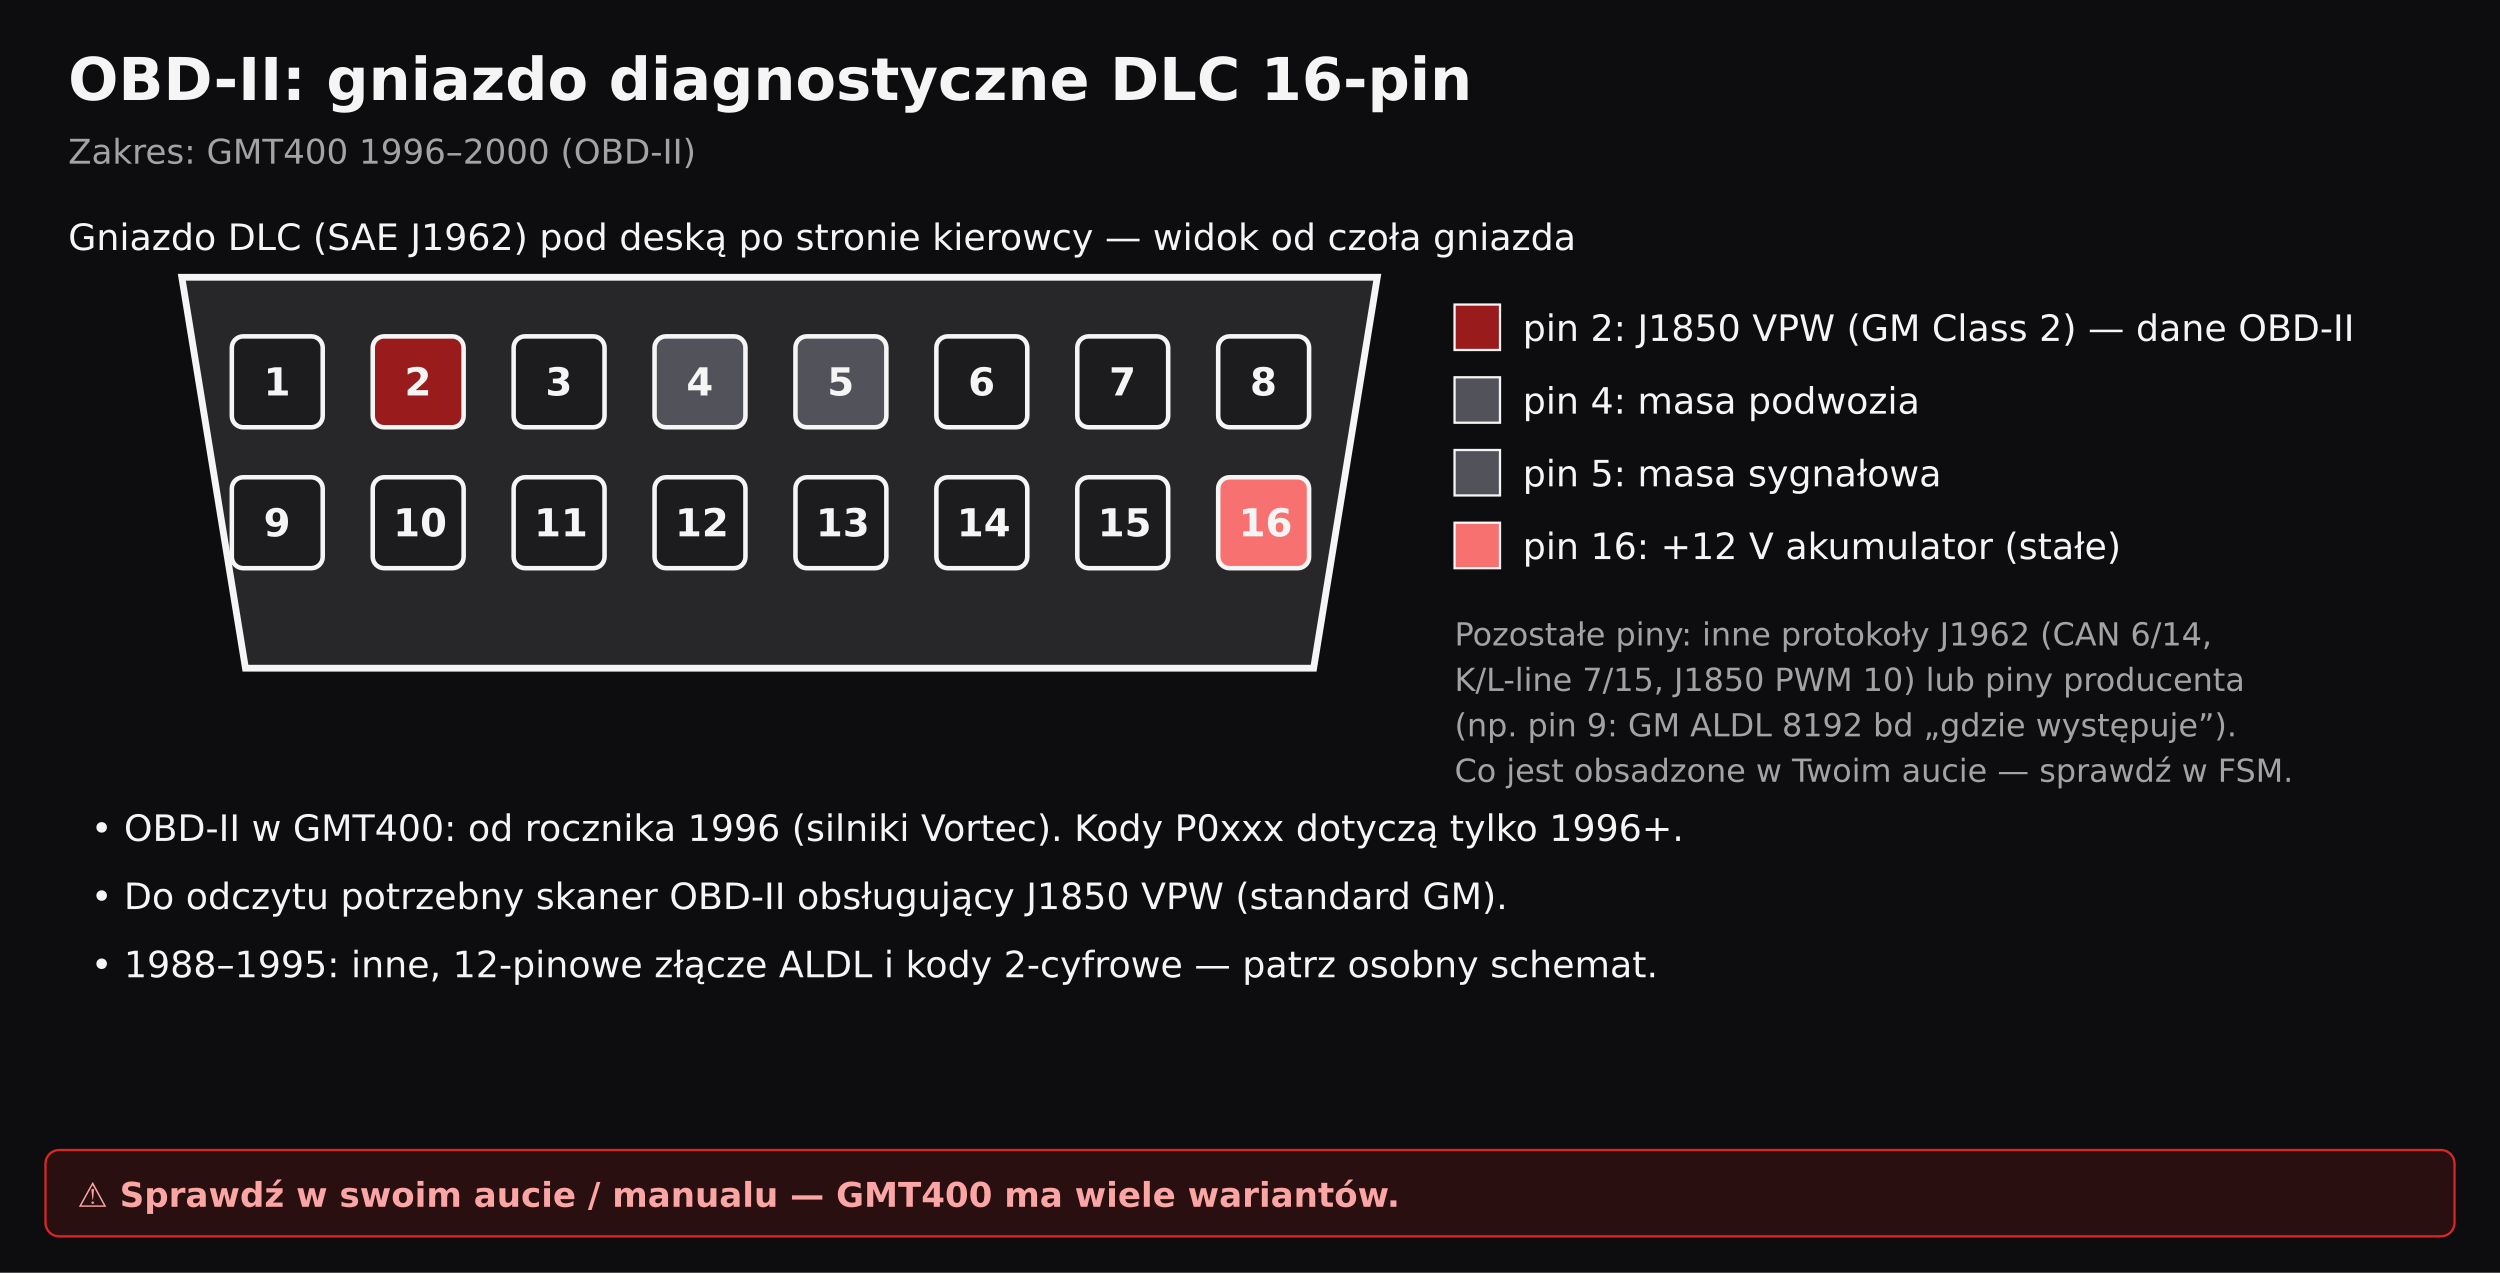
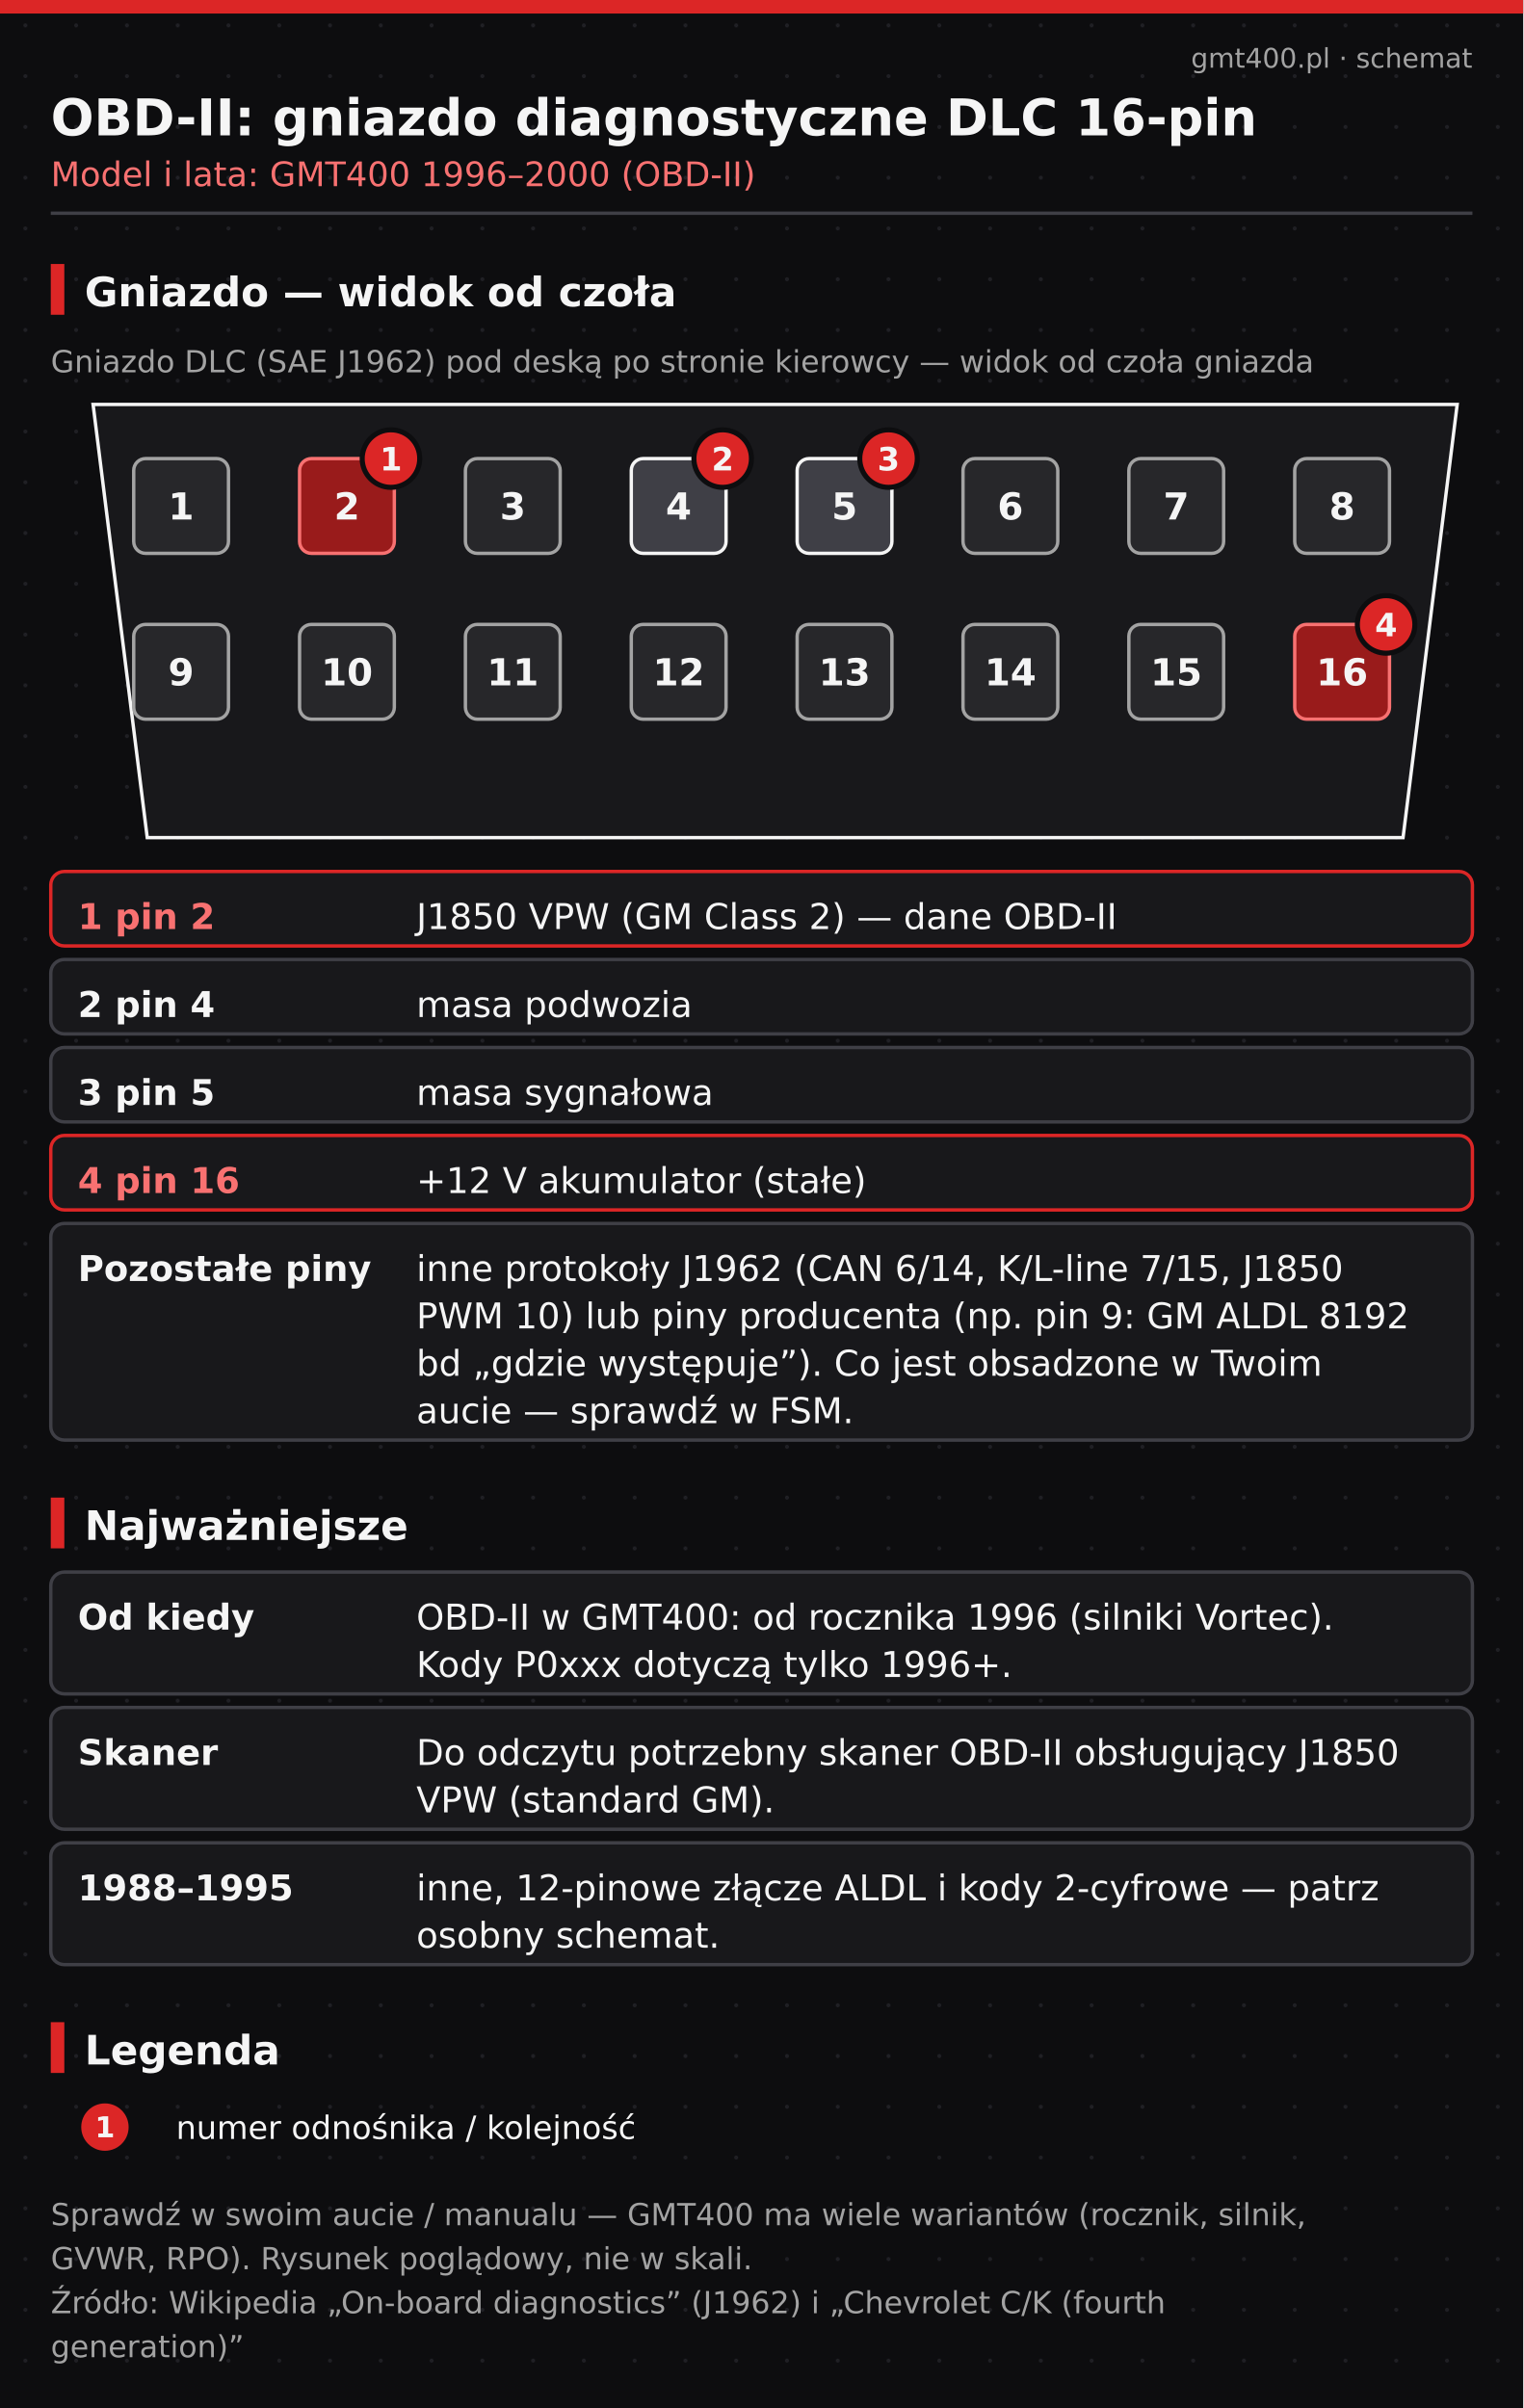
- <svg xmlns="http://www.w3.org/2000/svg" viewBox="0 0 1100 560" width="1100" height="560" role="img" aria-label="OBD-II: gniazdo diagnostyczne DLC 16-pin">
-   <rect width="1100" height="560" fill="#0d0d0f" />
-   <g font-family="DejaVu Sans, Arial, sans-serif" fill="#f5f5f5">
-     <text x="30" y="44" font-size="26" font-weight="bold">OBD-II: gniazdo diagnostyczne DLC 16-pin</text>
-     <text x="30" y="72" font-size="15" fill="#a3a3a3">Zakres: GMT400 1996–2000 (OBD-II)</text>
-     <text x="30" y="110" font-size="16">Gniazdo DLC (SAE J1962) pod deską po stronie kierowcy — widok od czoła gniazda</text>
-     <path d="M80 122 H 606 L 578 294 H 108 Z" fill="#27272a" stroke="#f5f5f5" stroke-width="3" />
-     <rect x="102" y="148" width="40" height="40" rx="5" fill="#1c1c1f" stroke="#f5f5f5" stroke-width="2" />
-     <text x="116" y="174" font-size="17" font-weight="bold">1</text>
-     <rect x="164" y="148" width="40" height="40" rx="5" fill="#991b1b" stroke="#f5f5f5" stroke-width="2" />
-     <text x="178" y="174" font-size="17" font-weight="bold">2</text>
-     <rect x="226" y="148" width="40" height="40" rx="5" fill="#1c1c1f" stroke="#f5f5f5" stroke-width="2" />
-     <text x="240" y="174" font-size="17" font-weight="bold">3</text>
-     <rect x="288" y="148" width="40" height="40" rx="5" fill="#52525b" stroke="#f5f5f5" stroke-width="2" />
-     <text x="302" y="174" font-size="17" font-weight="bold">4</text>
-     <rect x="350" y="148" width="40" height="40" rx="5" fill="#52525b" stroke="#f5f5f5" stroke-width="2" />
-     <text x="364" y="174" font-size="17" font-weight="bold">5</text>
-     <rect x="412" y="148" width="40" height="40" rx="5" fill="#1c1c1f" stroke="#f5f5f5" stroke-width="2" />
-     <text x="426" y="174" font-size="17" font-weight="bold">6</text>
-     <rect x="474" y="148" width="40" height="40" rx="5" fill="#1c1c1f" stroke="#f5f5f5" stroke-width="2" />
-     <text x="488" y="174" font-size="17" font-weight="bold">7</text>
-     <rect x="536" y="148" width="40" height="40" rx="5" fill="#1c1c1f" stroke="#f5f5f5" stroke-width="2" />
-     <text x="550" y="174" font-size="17" font-weight="bold">8</text>
-     <rect x="102" y="210" width="40" height="40" rx="5" fill="#1c1c1f" stroke="#f5f5f5" stroke-width="2" />
-     <text x="116" y="236" font-size="17" font-weight="bold">9</text>
-     <rect x="164" y="210" width="40" height="40" rx="5" fill="#1c1c1f" stroke="#f5f5f5" stroke-width="2" />
-     <text x="173" y="236" font-size="17" font-weight="bold">10</text>
-     <rect x="226" y="210" width="40" height="40" rx="5" fill="#1c1c1f" stroke="#f5f5f5" stroke-width="2" />
-     <text x="235" y="236" font-size="17" font-weight="bold">11</text>
-     <rect x="288" y="210" width="40" height="40" rx="5" fill="#1c1c1f" stroke="#f5f5f5" stroke-width="2" />
-     <text x="297" y="236" font-size="17" font-weight="bold">12</text>
-     <rect x="350" y="210" width="40" height="40" rx="5" fill="#1c1c1f" stroke="#f5f5f5" stroke-width="2" />
-     <text x="359" y="236" font-size="17" font-weight="bold">13</text>
-     <rect x="412" y="210" width="40" height="40" rx="5" fill="#1c1c1f" stroke="#f5f5f5" stroke-width="2" />
-     <text x="421" y="236" font-size="17" font-weight="bold">14</text>
-     <rect x="474" y="210" width="40" height="40" rx="5" fill="#1c1c1f" stroke="#f5f5f5" stroke-width="2" />
-     <text x="483" y="236" font-size="17" font-weight="bold">15</text>
-     <rect x="536" y="210" width="40" height="40" rx="5" fill="#f87171" stroke="#f5f5f5" stroke-width="2" />
-     <text x="545" y="236" font-size="17" font-weight="bold">16</text>
-     <rect x="640" y="134" width="20" height="20" fill="#991b1b" stroke="#f5f5f5" />
-     <text x="670" y="150" font-size="16">pin 2: J1850 VPW (GM Class 2) — dane OBD-II</text>
-     <rect x="640" y="166" width="20" height="20" fill="#52525b" stroke="#f5f5f5" />
-     <text x="670" y="182" font-size="16">pin 4: masa podwozia</text>
-     <rect x="640" y="198" width="20" height="20" fill="#52525b" stroke="#f5f5f5" />
-     <text x="670" y="214" font-size="16">pin 5: masa sygnałowa</text>
-     <rect x="640" y="230" width="20" height="20" fill="#f87171" stroke="#f5f5f5" />
-     <text x="670" y="246" font-size="16">pin 16: +12 V akumulator (stałe)</text>
-     <text x="640" y="284" font-size="14" fill="#a3a3a3">Pozostałe piny: inne protokoły J1962 (CAN 6/14,</text>
-     <text x="640" y="304" font-size="14" fill="#a3a3a3">K/L-line 7/15, J1850 PWM 10) lub piny producenta</text>
-     <text x="640" y="324" font-size="14" fill="#a3a3a3">(np. pin 9: GM ALDL 8192 bd „gdzie występuje”).</text>
-     <text x="640" y="344" font-size="14" fill="#a3a3a3">Co jest obsadzone w Twoim aucie — sprawdź w FSM.</text>
-     <text x="40" y="370" font-size="16">• OBD-II w GMT400: od rocznika 1996 (silniki Vortec). Kody P0xxx dotyczą tylko 1996+.</text>
-     <text x="40" y="400" font-size="16">• Do odczytu potrzebny skaner OBD-II obsługujący J1850 VPW (standard GM).</text>
-     <text x="40" y="430" font-size="16">• 1988–1995: inne, 12-pinowe złącze ALDL i kody 2-cyfrowe — patrz osobny schemat.</text>
-     <rect x="20" y="506" width="1060" height="38" rx="6" fill="#2a0f10" stroke="#dc2626" />
-     <text x="34" y="531" font-size="15" font-weight="bold" fill="#fca5a5">⚠ Sprawdź w swoim aucie / manualu — GMT400 ma wiele wariantów.</text>
+ <svg xmlns="http://www.w3.org/2000/svg" viewBox="0 0 900 1423" width="900" height="1423" role="img" aria-label="OBD-II: gniazdo diagnostyczne DLC 16-pin">
+   <defs>
+     <pattern id="g" width="30" height="30" patternUnits="userSpaceOnUse">
+       <circle cx="15" cy="15" r="1.2" fill="#1f1f24" />
+     </pattern>
+   </defs>
+   <rect width="900" height="1423" fill="#0d0d0f" />
+   <rect width="900" height="1423" fill="url(#g)" />
+   <g font-family="DejaVu Sans, Arial, sans-serif">
+     <rect x="0" y="0" width="900" height="8" fill="#dc2626" />
+     <text x="870" y="40" font-size="16" fill="#a3a3a3" text-anchor="end">gmt400.pl · schemat</text>
+     <text x="30" y="80" font-size="30" fill="#f5f5f5" font-weight="bold">OBD-II: gniazdo diagnostyczne DLC 16-pin</text>
+     <text x="30" y="110" font-size="20" fill="#f87171">Model i lata: GMT400 1996–2000 (OBD-II)</text>
+     <line x1="30" y1="126" x2="870" y2="126" stroke="#3f3f46" stroke-width="2" />
+     <rect x="30" y="156" width="8" height="30" fill="#dc2626" />
+     <text x="50" y="181" font-size="24" fill="#f5f5f5" font-weight="bold">Gniazdo — widok od czoła</text>
+     <text x="30" y="220" font-size="18" fill="#a3a3a3">Gniazdo DLC (SAE J1962) pod deską po stronie kierowcy — widok od czoła gniazda</text>
+     <path d="M55 239 H 861 L 829 495 H 87 Z" fill="#18181b" stroke="#f5f5f5" stroke-width="2" />
+     <rect x="79" y="271" width="56" height="56" rx="7" fill="#27272a" stroke="#a3a3a3" stroke-width="2" />
+     <text x="107" y="307" font-size="22" fill="#f5f5f5" font-weight="bold" text-anchor="middle">1</text>
+     <rect x="177" y="271" width="56" height="56" rx="7" fill="#991b1b" stroke="#f87171" stroke-width="2" />
+     <text x="205" y="307" font-size="22" fill="#f5f5f5" font-weight="bold" text-anchor="middle">2</text>
+     <rect x="275" y="271" width="56" height="56" rx="7" fill="#27272a" stroke="#a3a3a3" stroke-width="2" />
+     <text x="303" y="307" font-size="22" fill="#f5f5f5" font-weight="bold" text-anchor="middle">3</text>
+     <rect x="373" y="271" width="56" height="56" rx="7" fill="#3f3f46" stroke="#f5f5f5" stroke-width="2" />
+     <text x="401" y="307" font-size="22" fill="#f5f5f5" font-weight="bold" text-anchor="middle">4</text>
+     <rect x="471" y="271" width="56" height="56" rx="7" fill="#3f3f46" stroke="#f5f5f5" stroke-width="2" />
+     <text x="499" y="307" font-size="22" fill="#f5f5f5" font-weight="bold" text-anchor="middle">5</text>
+     <rect x="569" y="271" width="56" height="56" rx="7" fill="#27272a" stroke="#a3a3a3" stroke-width="2" />
+     <text x="597" y="307" font-size="22" fill="#f5f5f5" font-weight="bold" text-anchor="middle">6</text>
+     <rect x="667" y="271" width="56" height="56" rx="7" fill="#27272a" stroke="#a3a3a3" stroke-width="2" />
+     <text x="695" y="307" font-size="22" fill="#f5f5f5" font-weight="bold" text-anchor="middle">7</text>
+     <rect x="765" y="271" width="56" height="56" rx="7" fill="#27272a" stroke="#a3a3a3" stroke-width="2" />
+     <text x="793" y="307" font-size="22" fill="#f5f5f5" font-weight="bold" text-anchor="middle">8</text>
+     <rect x="79" y="369" width="56" height="56" rx="7" fill="#27272a" stroke="#a3a3a3" stroke-width="2" />
+     <text x="107" y="405" font-size="22" fill="#f5f5f5" font-weight="bold" text-anchor="middle">9</text>
+     <rect x="177" y="369" width="56" height="56" rx="7" fill="#27272a" stroke="#a3a3a3" stroke-width="2" />
+     <text x="205" y="405" font-size="22" fill="#f5f5f5" font-weight="bold" text-anchor="middle">10</text>
+     <rect x="275" y="369" width="56" height="56" rx="7" fill="#27272a" stroke="#a3a3a3" stroke-width="2" />
+     <text x="303" y="405" font-size="22" fill="#f5f5f5" font-weight="bold" text-anchor="middle">11</text>
+     <rect x="373" y="369" width="56" height="56" rx="7" fill="#27272a" stroke="#a3a3a3" stroke-width="2" />
+     <text x="401" y="405" font-size="22" fill="#f5f5f5" font-weight="bold" text-anchor="middle">12</text>
+     <rect x="471" y="369" width="56" height="56" rx="7" fill="#27272a" stroke="#a3a3a3" stroke-width="2" />
+     <text x="499" y="405" font-size="22" fill="#f5f5f5" font-weight="bold" text-anchor="middle">13</text>
+     <rect x="569" y="369" width="56" height="56" rx="7" fill="#27272a" stroke="#a3a3a3" stroke-width="2" />
+     <text x="597" y="405" font-size="22" fill="#f5f5f5" font-weight="bold" text-anchor="middle">14</text>
+     <rect x="667" y="369" width="56" height="56" rx="7" fill="#27272a" stroke="#a3a3a3" stroke-width="2" />
+     <text x="695" y="405" font-size="22" fill="#f5f5f5" font-weight="bold" text-anchor="middle">15</text>
+     <rect x="765" y="369" width="56" height="56" rx="7" fill="#991b1b" stroke="#f87171" stroke-width="2" />
+     <text x="793" y="405" font-size="22" fill="#f5f5f5" font-weight="bold" text-anchor="middle">16</text>
+     <circle cx="231" cy="271" r="17" fill="#dc2626" stroke="#0d0d0f" stroke-width="3" />
+     <text x="231" y="278" font-size="19" fill="#f5f5f5" font-weight="bold" text-anchor="middle">1</text>
+     <circle cx="427" cy="271" r="17" fill="#dc2626" stroke="#0d0d0f" stroke-width="3" />
+     <text x="427" y="278" font-size="19" fill="#f5f5f5" font-weight="bold" text-anchor="middle">2</text>
+     <circle cx="525" cy="271" r="17" fill="#dc2626" stroke="#0d0d0f" stroke-width="3" />
+     <text x="525" y="278" font-size="19" fill="#f5f5f5" font-weight="bold" text-anchor="middle">3</text>
+     <circle cx="819" cy="369" r="17" fill="#dc2626" stroke="#0d0d0f" stroke-width="3" />
+     <text x="819" y="376" font-size="19" fill="#f5f5f5" font-weight="bold" text-anchor="middle">4</text>
+     <rect x="30" y="515" width="840" height="44" rx="8" fill="#18181b" stroke="#dc2626" stroke-width="2" />
+     <text x="46" y="549" font-size="21" fill="#f87171" font-weight="bold">1 pin 2</text>
+     <text x="246" y="549" font-size="21" fill="#f5f5f5">J1850 VPW (GM Class 2) — dane OBD-II</text>
+     <rect x="30" y="567" width="840" height="44" rx="8" fill="#18181b" stroke="#3f3f46" stroke-width="2" />
+     <text x="46" y="601" font-size="21" fill="#f5f5f5" font-weight="bold">2 pin 4</text>
+     <text x="246" y="601" font-size="21" fill="#f5f5f5">masa podwozia</text>
+     <rect x="30" y="619" width="840" height="44" rx="8" fill="#18181b" stroke="#3f3f46" stroke-width="2" />
+     <text x="46" y="653" font-size="21" fill="#f5f5f5" font-weight="bold">3 pin 5</text>
+     <text x="246" y="653" font-size="21" fill="#f5f5f5">masa sygnałowa</text>
+     <rect x="30" y="671" width="840" height="44" rx="8" fill="#18181b" stroke="#dc2626" stroke-width="2" />
+     <text x="46" y="705" font-size="21" fill="#f87171" font-weight="bold">4 pin 16</text>
+     <text x="246" y="705" font-size="21" fill="#f5f5f5">+12 V akumulator (stałe)</text>
+     <rect x="30" y="723" width="840" height="128" rx="8" fill="#18181b" stroke="#3f3f46" stroke-width="2" />
+     <text x="46" y="757" font-size="21" fill="#f5f5f5" font-weight="bold">Pozostałe piny</text>
+     <text x="246" y="757" font-size="21" fill="#f5f5f5">inne protokoły J1962 (CAN 6/14, K/L-line 7/15, J1850</text>
+     <text x="246" y="785" font-size="21" fill="#f5f5f5">PWM 10) lub piny producenta (np. pin 9: GM ALDL 8192</text>
+     <text x="246" y="813" font-size="21" fill="#f5f5f5">bd „gdzie występuje”). Co jest obsadzone w Twoim</text>
+     <text x="246" y="841" font-size="21" fill="#f5f5f5">aucie — sprawdź w FSM.</text>
+     <rect x="30" y="885" width="8" height="30" fill="#dc2626" />
+     <text x="50" y="910" font-size="24" fill="#f5f5f5" font-weight="bold">Najważniejsze</text>
+     <rect x="30" y="929" width="840" height="72" rx="8" fill="#18181b" stroke="#3f3f46" stroke-width="2" />
+     <text x="46" y="963" font-size="21" fill="#f5f5f5" font-weight="bold">Od kiedy</text>
+     <text x="246" y="963" font-size="21" fill="#f5f5f5">OBD-II w GMT400: od rocznika 1996 (silniki Vortec).</text>
+     <text x="246" y="991" font-size="21" fill="#f5f5f5">Kody P0xxx dotyczą tylko 1996+.</text>
+     <rect x="30" y="1009" width="840" height="72" rx="8" fill="#18181b" stroke="#3f3f46" stroke-width="2" />
+     <text x="46" y="1043" font-size="21" fill="#f5f5f5" font-weight="bold">Skaner</text>
+     <text x="246" y="1043" font-size="21" fill="#f5f5f5">Do odczytu potrzebny skaner OBD-II obsługujący J1850</text>
+     <text x="246" y="1071" font-size="21" fill="#f5f5f5">VPW (standard GM).</text>
+     <rect x="30" y="1089" width="840" height="72" rx="8" fill="#18181b" stroke="#3f3f46" stroke-width="2" />
+     <text x="46" y="1123" font-size="21" fill="#f5f5f5" font-weight="bold">1988–1995</text>
+     <text x="246" y="1123" font-size="21" fill="#f5f5f5">inne, 12-pinowe złącze ALDL i kody 2-cyfrowe — patrz</text>
+     <text x="246" y="1151" font-size="21" fill="#f5f5f5">osobny schemat.</text>
+     <rect x="30" y="1195" width="8" height="30" fill="#dc2626" />
+     <text x="50" y="1220" font-size="24" fill="#f5f5f5" font-weight="bold">Legenda</text>
+     <circle cx="62" cy="1257" r="14" fill="#dc2626" />
+     <text x="62" y="1263" font-size="17" fill="#f5f5f5" font-weight="bold" text-anchor="middle">1</text>
+     <text x="104" y="1264" font-size="19" fill="#f5f5f5">numer odnośnika / kolejność</text>
+     <text x="30" y="1315" font-size="18" fill="#a3a3a3">Sprawdź w swoim aucie / manualu — GMT400 ma wiele wariantów (rocznik, silnik,</text>
+     <text x="30" y="1341" font-size="18" fill="#a3a3a3">GVWR, RPO). Rysunek poglądowy, nie w skali.</text>
+     <text x="30" y="1367" font-size="18" fill="#a3a3a3">Źródło: Wikipedia „On-board diagnostics” (J1962) i „Chevrolet C/K (fourth</text>
+     <text x="30" y="1393" font-size="18" fill="#a3a3a3">generation)”</text>
  </g>
</svg>
